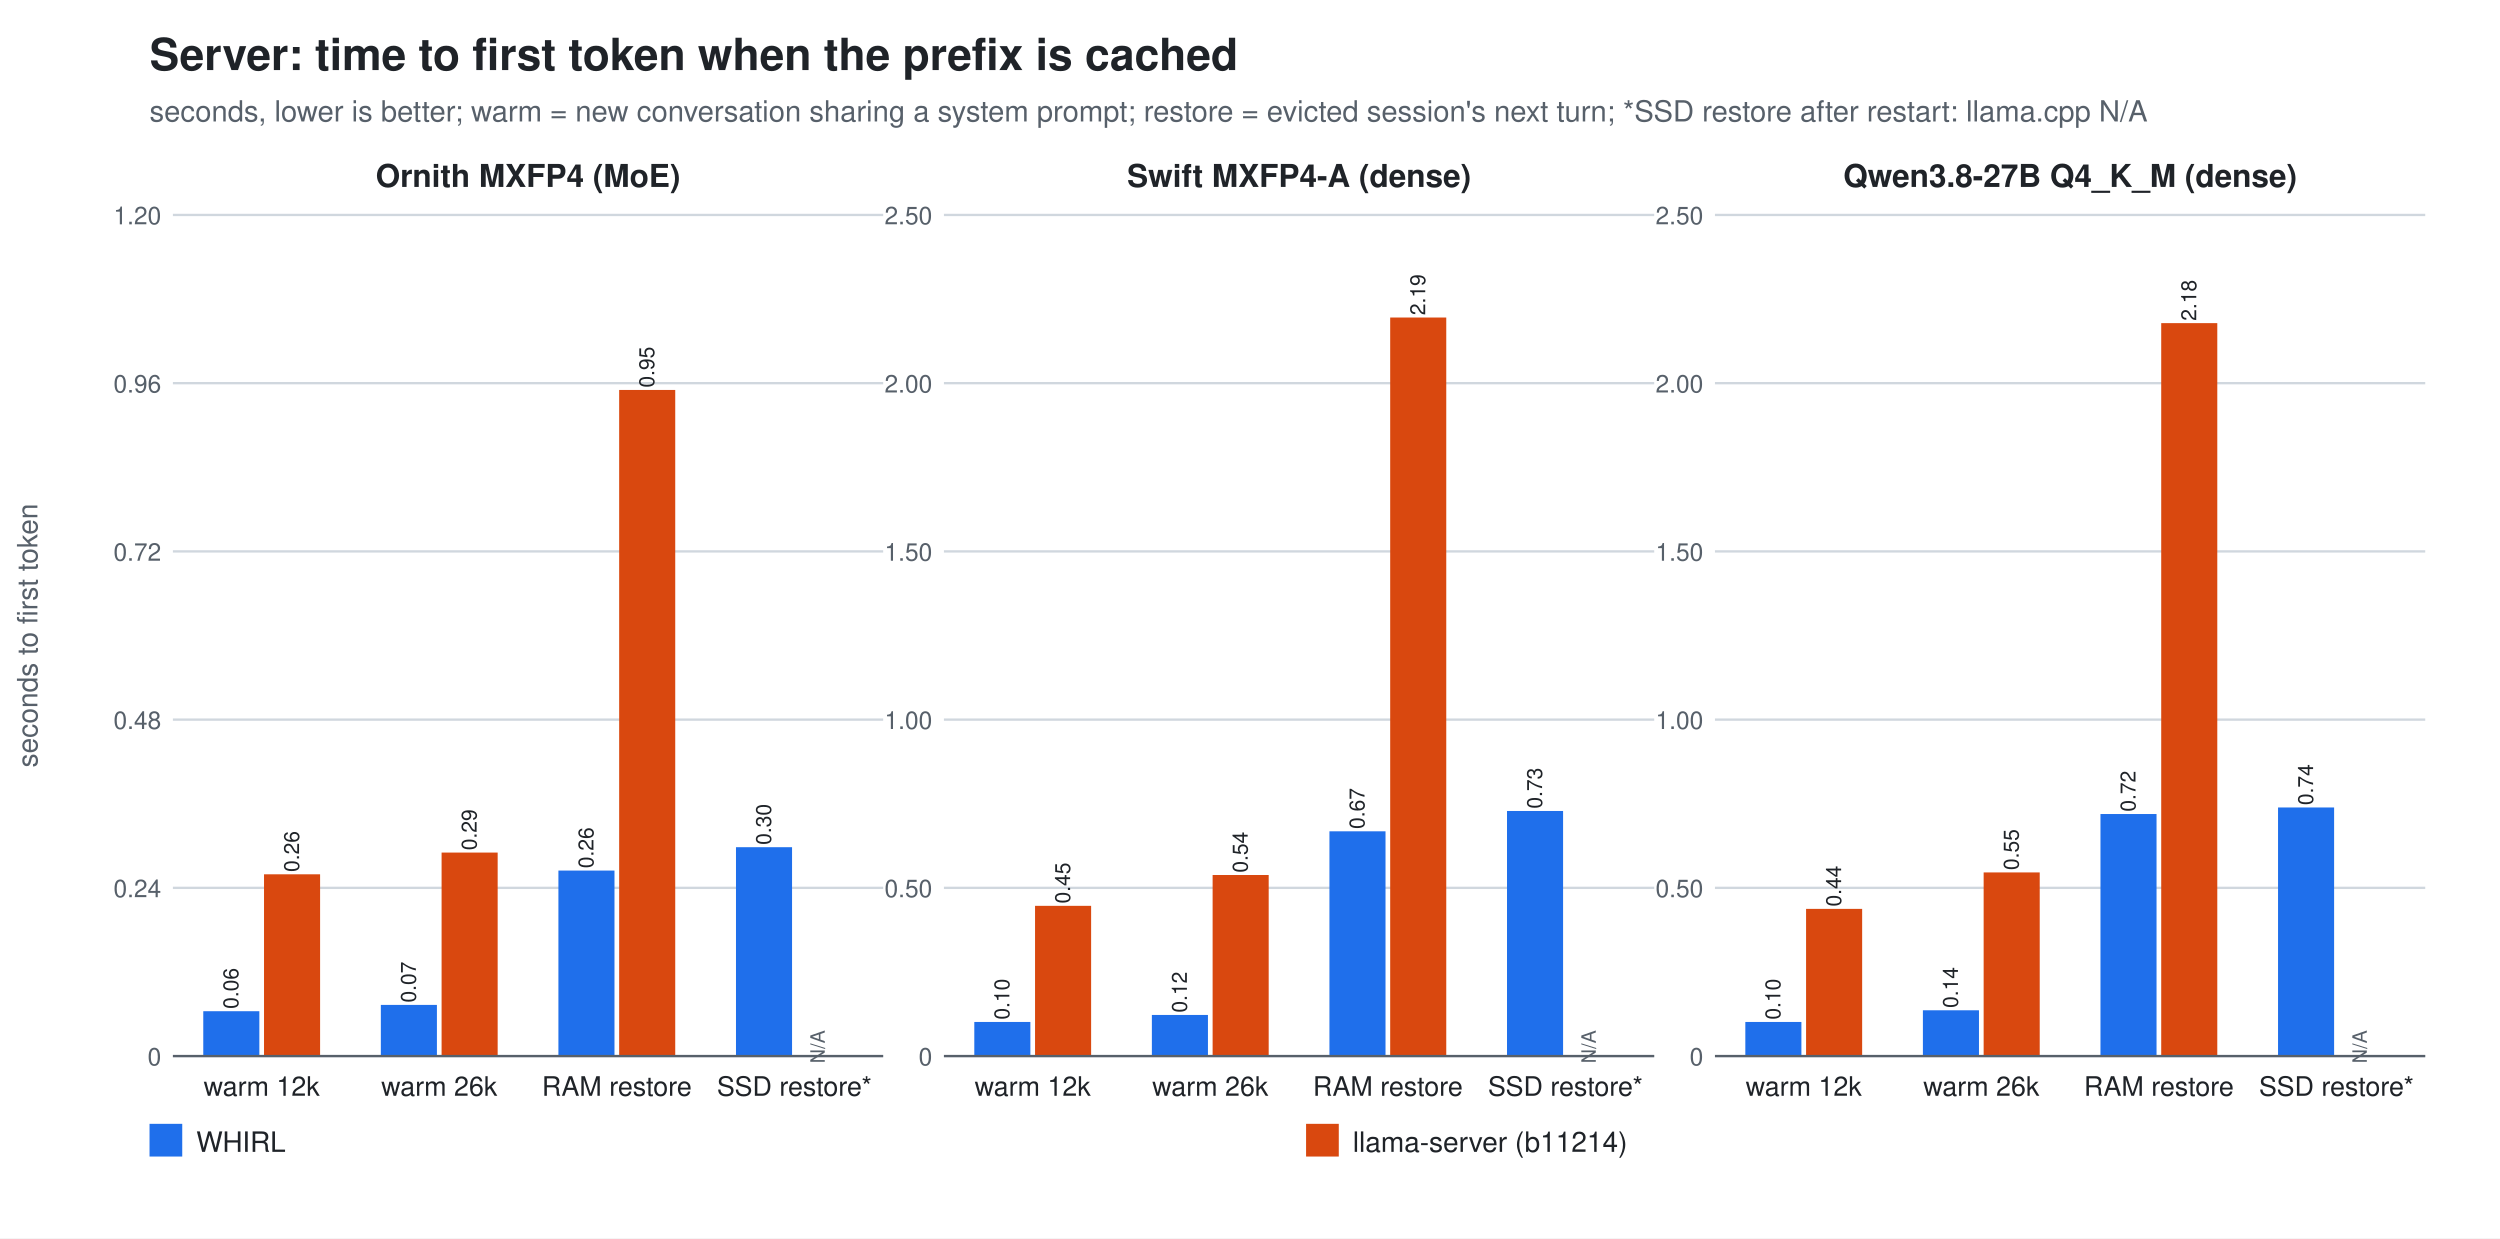
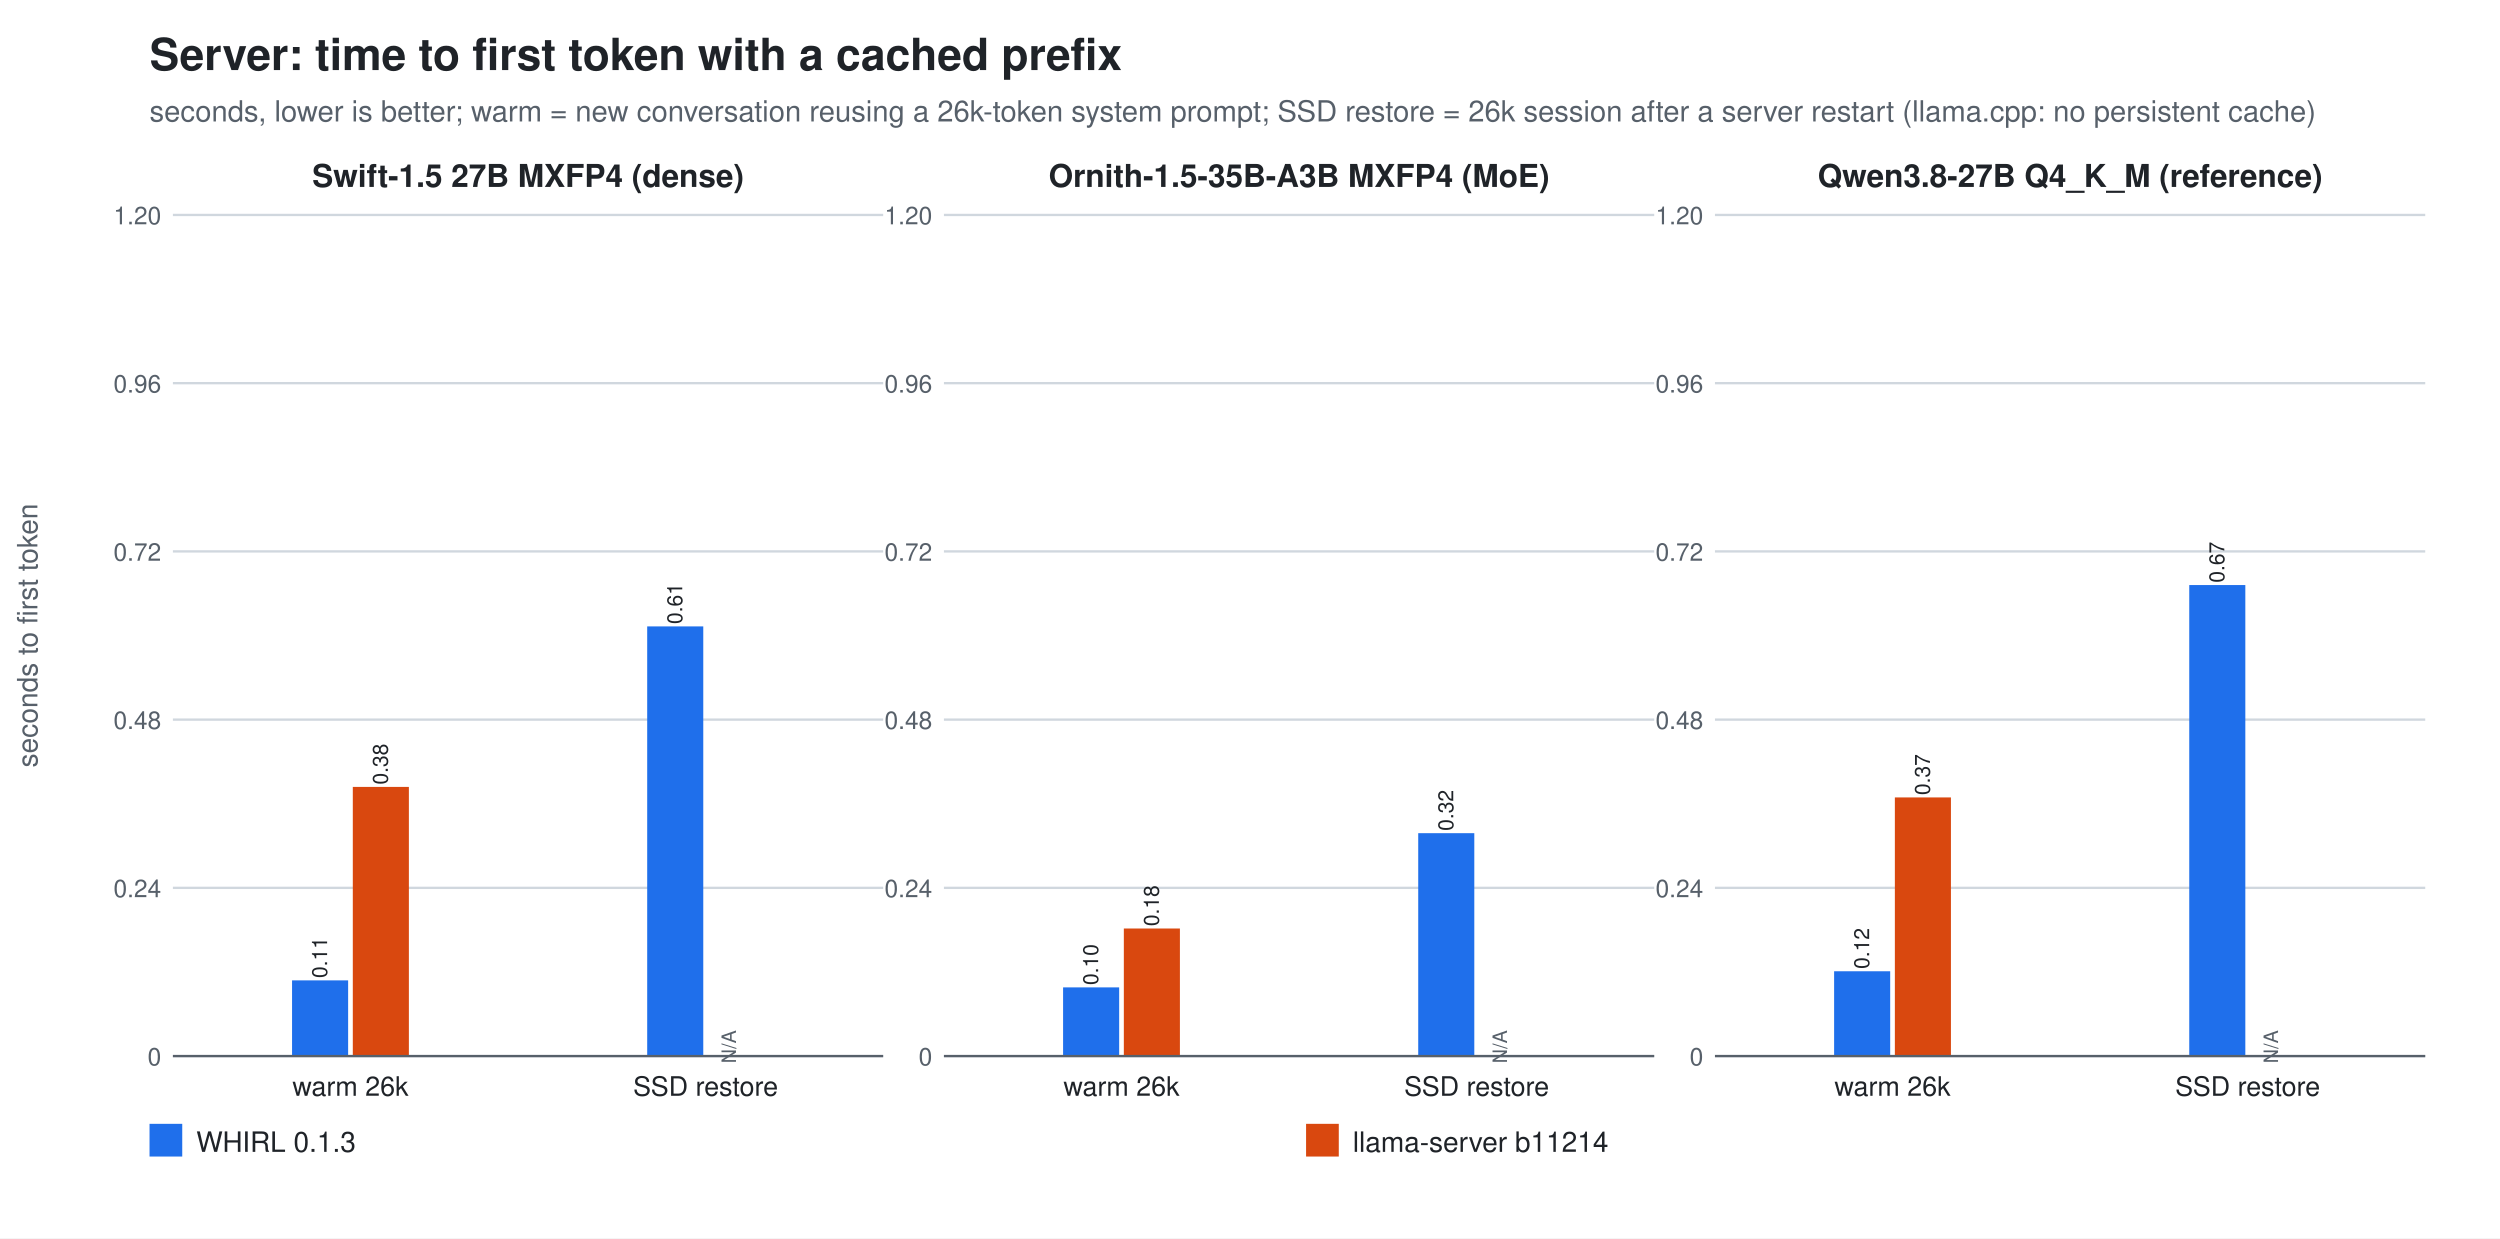
<svg xmlns="http://www.w3.org/2000/svg" width="1070" height="530" viewBox="0 0 1070 530" font-family="Segoe UI, Helvetica, Arial, sans-serif">
  <rect width="1070" height="530" fill="#ffffff" />
  <defs>
    <pattern id="hatch" width="6" height="6" patternUnits="userSpaceOnUse" patternTransform="rotate(45)">
      <rect width="6" height="6" fill="white" />
      <line x1="0" y1="0" x2="0" y2="6" stroke="#000" stroke-opacity="0.55" stroke-width="2.4" />
    </pattern>
  </defs>
-   <text x="64" y="30" font-size="19" font-weight="600" fill="#1f2328">Server: time to first token when the prefix is cached</text>
-   <text x="64" y="52" font-size="12.5" fill="#57606a">seconds, lower is better; warm = new conversation sharing a system prompt; restore = evicted session's next turn; *SSD restore after restart: llama.cpp N/A</text>
-   <text x="226.0" y="80" font-size="13.5" font-weight="600" text-anchor="middle" fill="#1f2328">Ornith MXFP4 (MoE)</text>
+   <text x="64" y="30" font-size="19" font-weight="600" fill="#1f2328">Server: time to first token with a cached prefix</text>
+   <text x="64" y="52" font-size="12.5" fill="#57606a">seconds, lower is better; warm = new conversation reusing a 26k-token system prompt; SSD restore = 26k session after a server restart (llama.cpp: no persistent cache)</text>
+   <text x="226.0" y="80" font-size="13.5" font-weight="600" text-anchor="middle" fill="#1f2328">Swift-1.5 27B MXFP4 (dense)</text>
  <line x1="74" x2="378" y1="452.0" y2="452.0" stroke="#d0d7de" stroke-width="1" />
  <text x="69" y="456.0" font-size="10.5" text-anchor="end" fill="#57606a">0</text>
  <line x1="74" x2="378" y1="380.0" y2="380.0" stroke="#d0d7de" stroke-width="1" />
  <text x="69" y="384.0" font-size="10.5" text-anchor="end" fill="#57606a">0.24</text>
  <line x1="74" x2="378" y1="308.0" y2="308.0" stroke="#d0d7de" stroke-width="1" />
  <text x="69" y="312.0" font-size="10.5" text-anchor="end" fill="#57606a">0.48</text>
  <line x1="74" x2="378" y1="236.0" y2="236.0" stroke="#d0d7de" stroke-width="1" />
  <text x="69" y="240.0" font-size="10.5" text-anchor="end" fill="#57606a">0.72</text>
  <line x1="74" x2="378" y1="164.0" y2="164.0" stroke="#d0d7de" stroke-width="1" />
  <text x="69" y="168.0" font-size="10.5" text-anchor="end" fill="#57606a">0.96</text>
  <line x1="74" x2="378" y1="92.0" y2="92.0" stroke="#d0d7de" stroke-width="1" />
  <text x="69" y="96.0" font-size="10.5" text-anchor="end" fill="#57606a">1.20</text>
-   <rect x="87.0" y="432.8" width="24.0" height="19.2" fill="#1f6feb" />
-   <text x="99.0" y="428.8" font-size="9" text-anchor="start" fill="#1f2328" transform="rotate(-90 102.0 428.8)">0.06</text>
-   <rect x="113.0" y="374.2" width="24.0" height="77.8" fill="#d9480f" />
-   <text x="125.0" y="370.2" font-size="9" text-anchor="start" fill="#1f2328" transform="rotate(-90 128.0 370.2)">0.26</text>
-   <text x="112.0" y="469" font-size="11.5" text-anchor="middle" fill="#1f2328">warm 12k</text>
-   <rect x="163.0" y="430.1" width="24.0" height="21.9" fill="#1f6feb" />
-   <text x="175.0" y="426.1" font-size="9" text-anchor="start" fill="#1f2328" transform="rotate(-90 178.0 426.1)">0.07</text>
-   <rect x="189.0" y="364.9" width="24.0" height="87.1" fill="#d9480f" />
-   <text x="201.0" y="360.9" font-size="9" text-anchor="start" fill="#1f2328" transform="rotate(-90 204.0 360.9)">0.29</text>
-   <text x="188.0" y="469" font-size="11.5" text-anchor="middle" fill="#1f2328">warm 26k</text>
-   <rect x="239.0" y="372.6" width="24.0" height="79.4" fill="#1f6feb" />
-   <text x="251.0" y="368.6" font-size="9" text-anchor="start" fill="#1f2328" transform="rotate(-90 254.0 368.6)">0.26</text>
-   <rect x="265.0" y="166.9" width="24.0" height="285.1" fill="#d9480f" />
-   <text x="277.0" y="162.9" font-size="9" text-anchor="start" fill="#1f2328" transform="rotate(-90 280.0 162.9)">0.95</text>
-   <text x="264.0" y="469" font-size="11.5" text-anchor="middle" fill="#1f2328">RAM restore</text>
-   <rect x="315.0" y="362.6" width="24.0" height="89.4" fill="#1f6feb" />
-   <text x="327.0" y="358.6" font-size="9" text-anchor="start" fill="#1f2328" transform="rotate(-90 330.0 358.6)">0.30</text>
-   <text x="353.0" y="448" font-size="8.5" text-anchor="middle" fill="#57606a" transform="rotate(-90 353.0 448)">N/A</text>
-   <text x="340.0" y="469" font-size="11.5" text-anchor="middle" fill="#1f2328">SSD restore*</text>
+   <rect x="125.0" y="419.6" width="24.0" height="32.4" fill="#1f6feb" />
+   <text x="137.0" y="415.6" font-size="9" text-anchor="start" fill="#1f2328" transform="rotate(-90 140.0 415.6)">0.11</text>
+   <rect x="151.0" y="336.8" width="24.0" height="115.2" fill="#d9480f" />
+   <text x="163.0" y="332.8" font-size="9" text-anchor="start" fill="#1f2328" transform="rotate(-90 166.0 332.8)">0.38</text>
+   <text x="150.0" y="469" font-size="11.5" text-anchor="middle" fill="#1f2328">warm 26k</text>
+   <rect x="277.0" y="268.1" width="24.0" height="183.9" fill="#1f6feb" />
+   <text x="289.0" y="264.1" font-size="9" text-anchor="start" fill="#1f2328" transform="rotate(-90 292.0 264.1)">0.61</text>
+   <text x="315.0" y="448" font-size="8.5" text-anchor="middle" fill="#57606a" transform="rotate(-90 315.0 448)">N/A</text>
+   <text x="302.0" y="469" font-size="11.5" text-anchor="middle" fill="#1f2328">SSD restore</text>
  <line x1="74" x2="378" y1="452" y2="452" stroke="#57606a" stroke-width="1" />
-   <text x="556.0" y="80" font-size="13.5" font-weight="600" text-anchor="middle" fill="#1f2328">Swift MXFP4-A (dense)</text>
+   <text x="556.0" y="80" font-size="13.5" font-weight="600" text-anchor="middle" fill="#1f2328">Ornith-1.5-35B-A3B MXFP4 (MoE)</text>
  <line x1="404" x2="708" y1="452.0" y2="452.0" stroke="#d0d7de" stroke-width="1" />
  <text x="399" y="456.0" font-size="10.5" text-anchor="end" fill="#57606a">0</text>
  <line x1="404" x2="708" y1="380.0" y2="380.0" stroke="#d0d7de" stroke-width="1" />
-   <text x="399" y="384.0" font-size="10.5" text-anchor="end" fill="#57606a">0.50</text>
+   <text x="399" y="384.0" font-size="10.5" text-anchor="end" fill="#57606a">0.24</text>
  <line x1="404" x2="708" y1="308.0" y2="308.0" stroke="#d0d7de" stroke-width="1" />
-   <text x="399" y="312.0" font-size="10.5" text-anchor="end" fill="#57606a">1.00</text>
+   <text x="399" y="312.0" font-size="10.5" text-anchor="end" fill="#57606a">0.48</text>
  <line x1="404" x2="708" y1="236.0" y2="236.0" stroke="#d0d7de" stroke-width="1" />
-   <text x="399" y="240.0" font-size="10.5" text-anchor="end" fill="#57606a">1.50</text>
+   <text x="399" y="240.0" font-size="10.5" text-anchor="end" fill="#57606a">0.72</text>
  <line x1="404" x2="708" y1="164.0" y2="164.0" stroke="#d0d7de" stroke-width="1" />
-   <text x="399" y="168.0" font-size="10.5" text-anchor="end" fill="#57606a">2.00</text>
+   <text x="399" y="168.0" font-size="10.5" text-anchor="end" fill="#57606a">0.96</text>
  <line x1="404" x2="708" y1="92.0" y2="92.0" stroke="#d0d7de" stroke-width="1" />
-   <text x="399" y="96.0" font-size="10.5" text-anchor="end" fill="#57606a">2.50</text>
-   <rect x="417.0" y="437.4" width="24.0" height="14.6" fill="#1f6feb" />
-   <text x="429.0" y="433.4" font-size="9" text-anchor="start" fill="#1f2328" transform="rotate(-90 432.0 433.4)">0.10</text>
-   <rect x="443.0" y="387.7" width="24.0" height="64.3" fill="#d9480f" />
-   <text x="455.0" y="383.7" font-size="9" text-anchor="start" fill="#1f2328" transform="rotate(-90 458.0 383.7)">0.45</text>
-   <text x="442.0" y="469" font-size="11.5" text-anchor="middle" fill="#1f2328">warm 12k</text>
-   <rect x="493.0" y="434.4" width="24.0" height="17.6" fill="#1f6feb" />
-   <text x="505.0" y="430.4" font-size="9" text-anchor="start" fill="#1f2328" transform="rotate(-90 508.0 430.4)">0.12</text>
-   <rect x="519.0" y="374.5" width="24.0" height="77.5" fill="#d9480f" />
-   <text x="531.0" y="370.5" font-size="9" text-anchor="start" fill="#1f2328" transform="rotate(-90 534.0 370.5)">0.54</text>
-   <text x="518.0" y="469" font-size="11.5" text-anchor="middle" fill="#1f2328">warm 26k</text>
-   <rect x="569.0" y="355.8" width="24.0" height="96.2" fill="#1f6feb" />
-   <text x="581.0" y="351.8" font-size="9" text-anchor="start" fill="#1f2328" transform="rotate(-90 584.0 351.8)">0.67</text>
-   <rect x="595.0" y="135.9" width="24.0" height="316.1" fill="#d9480f" />
-   <text x="607.0" y="131.9" font-size="9" text-anchor="start" fill="#1f2328" transform="rotate(-90 610.0 131.9)">2.19</text>
-   <text x="594.0" y="469" font-size="11.5" text-anchor="middle" fill="#1f2328">RAM restore</text>
-   <rect x="645.0" y="347.1" width="24.0" height="104.9" fill="#1f6feb" />
-   <text x="657.0" y="343.1" font-size="9" text-anchor="start" fill="#1f2328" transform="rotate(-90 660.0 343.1)">0.73</text>
-   <text x="683.0" y="448" font-size="8.5" text-anchor="middle" fill="#57606a" transform="rotate(-90 683.0 448)">N/A</text>
-   <text x="670.0" y="469" font-size="11.5" text-anchor="middle" fill="#1f2328">SSD restore*</text>
+   <text x="399" y="96.0" font-size="10.5" text-anchor="end" fill="#57606a">1.20</text>
+   <rect x="455.0" y="422.6" width="24.0" height="29.4" fill="#1f6feb" />
+   <text x="467.0" y="418.6" font-size="9" text-anchor="start" fill="#1f2328" transform="rotate(-90 470.0 418.6)">0.10</text>
+   <rect x="481.0" y="397.4" width="24.0" height="54.6" fill="#d9480f" />
+   <text x="493.0" y="393.4" font-size="9" text-anchor="start" fill="#1f2328" transform="rotate(-90 496.0 393.4)">0.18</text>
+   <text x="480.0" y="469" font-size="11.5" text-anchor="middle" fill="#1f2328">warm 26k</text>
+   <rect x="607.0" y="356.6" width="24.0" height="95.4" fill="#1f6feb" />
+   <text x="619.0" y="352.6" font-size="9" text-anchor="start" fill="#1f2328" transform="rotate(-90 622.0 352.6)">0.32</text>
+   <text x="645.0" y="448" font-size="8.5" text-anchor="middle" fill="#57606a" transform="rotate(-90 645.0 448)">N/A</text>
+   <text x="632.0" y="469" font-size="11.5" text-anchor="middle" fill="#1f2328">SSD restore</text>
  <line x1="404" x2="708" y1="452" y2="452" stroke="#57606a" stroke-width="1" />
-   <text x="886.0" y="80" font-size="13.5" font-weight="600" text-anchor="middle" fill="#1f2328">Qwen3.8-27B Q4_K_M (dense)</text>
+   <text x="886.0" y="80" font-size="13.5" font-weight="600" text-anchor="middle" fill="#1f2328">Qwen3.8-27B Q4_K_M (reference)</text>
  <line x1="734" x2="1038" y1="452.0" y2="452.0" stroke="#d0d7de" stroke-width="1" />
  <text x="729" y="456.0" font-size="10.5" text-anchor="end" fill="#57606a">0</text>
  <line x1="734" x2="1038" y1="380.0" y2="380.0" stroke="#d0d7de" stroke-width="1" />
-   <text x="729" y="384.0" font-size="10.5" text-anchor="end" fill="#57606a">0.50</text>
+   <text x="729" y="384.0" font-size="10.5" text-anchor="end" fill="#57606a">0.24</text>
  <line x1="734" x2="1038" y1="308.0" y2="308.0" stroke="#d0d7de" stroke-width="1" />
-   <text x="729" y="312.0" font-size="10.5" text-anchor="end" fill="#57606a">1.00</text>
+   <text x="729" y="312.0" font-size="10.5" text-anchor="end" fill="#57606a">0.48</text>
  <line x1="734" x2="1038" y1="236.0" y2="236.0" stroke="#d0d7de" stroke-width="1" />
-   <text x="729" y="240.0" font-size="10.5" text-anchor="end" fill="#57606a">1.50</text>
+   <text x="729" y="240.0" font-size="10.5" text-anchor="end" fill="#57606a">0.72</text>
  <line x1="734" x2="1038" y1="164.0" y2="164.0" stroke="#d0d7de" stroke-width="1" />
-   <text x="729" y="168.0" font-size="10.5" text-anchor="end" fill="#57606a">2.00</text>
+   <text x="729" y="168.0" font-size="10.5" text-anchor="end" fill="#57606a">0.96</text>
  <line x1="734" x2="1038" y1="92.0" y2="92.0" stroke="#d0d7de" stroke-width="1" />
-   <text x="729" y="96.0" font-size="10.5" text-anchor="end" fill="#57606a">2.50</text>
-   <rect x="747.0" y="437.4" width="24.0" height="14.6" fill="#1f6feb" />
-   <text x="759.0" y="433.4" font-size="9" text-anchor="start" fill="#1f2328" transform="rotate(-90 762.0 433.4)">0.10</text>
-   <rect x="773.0" y="389.0" width="24.0" height="63.0" fill="#d9480f" />
-   <text x="785.0" y="385.0" font-size="9" text-anchor="start" fill="#1f2328" transform="rotate(-90 788.0 385.0)">0.44</text>
-   <text x="772.0" y="469" font-size="11.5" text-anchor="middle" fill="#1f2328">warm 12k</text>
-   <rect x="823.0" y="432.4" width="24.0" height="19.6" fill="#1f6feb" />
-   <text x="835.0" y="428.4" font-size="9" text-anchor="start" fill="#1f2328" transform="rotate(-90 838.0 428.4)">0.14</text>
-   <rect x="849.0" y="373.4" width="24.0" height="78.6" fill="#d9480f" />
-   <text x="861.0" y="369.4" font-size="9" text-anchor="start" fill="#1f2328" transform="rotate(-90 864.0 369.4)">0.55</text>
-   <text x="848.0" y="469" font-size="11.5" text-anchor="middle" fill="#1f2328">warm 26k</text>
-   <rect x="899.0" y="348.4" width="24.0" height="103.6" fill="#1f6feb" />
-   <text x="911.0" y="344.4" font-size="9" text-anchor="start" fill="#1f2328" transform="rotate(-90 914.0 344.4)">0.72</text>
-   <rect x="925.0" y="138.3" width="24.0" height="313.7" fill="#d9480f" />
-   <text x="937.0" y="134.3" font-size="9" text-anchor="start" fill="#1f2328" transform="rotate(-90 940.0 134.3)">2.18</text>
-   <text x="924.0" y="469" font-size="11.5" text-anchor="middle" fill="#1f2328">RAM restore</text>
-   <rect x="975.0" y="345.6" width="24.0" height="106.4" fill="#1f6feb" />
-   <text x="987.0" y="341.6" font-size="9" text-anchor="start" fill="#1f2328" transform="rotate(-90 990.0 341.6)">0.74</text>
-   <text x="1013.0" y="448" font-size="8.5" text-anchor="middle" fill="#57606a" transform="rotate(-90 1013.0 448)">N/A</text>
-   <text x="1000.0" y="469" font-size="11.5" text-anchor="middle" fill="#1f2328">SSD restore*</text>
+   <text x="729" y="96.0" font-size="10.5" text-anchor="end" fill="#57606a">1.20</text>
+   <rect x="785.0" y="415.7" width="24.0" height="36.3" fill="#1f6feb" />
+   <text x="797.0" y="411.7" font-size="9" text-anchor="start" fill="#1f2328" transform="rotate(-90 800.0 411.7)">0.12</text>
+   <rect x="811.0" y="341.3" width="24.0" height="110.7" fill="#d9480f" />
+   <text x="823.0" y="337.3" font-size="9" text-anchor="start" fill="#1f2328" transform="rotate(-90 826.0 337.3)">0.37</text>
+   <text x="810.0" y="469" font-size="11.5" text-anchor="middle" fill="#1f2328">warm 26k</text>
+   <rect x="937.0" y="250.4" width="24.0" height="201.6" fill="#1f6feb" />
+   <text x="949.0" y="246.4" font-size="9" text-anchor="start" fill="#1f2328" transform="rotate(-90 952.0 246.4)">0.67</text>
+   <text x="975.0" y="448" font-size="8.5" text-anchor="middle" fill="#57606a" transform="rotate(-90 975.0 448)">N/A</text>
+   <text x="962.0" y="469" font-size="11.5" text-anchor="middle" fill="#1f2328">SSD restore</text>
  <line x1="734" x2="1038" y1="452" y2="452" stroke="#57606a" stroke-width="1" />
  <text x="16" y="272.0" font-size="12" fill="#57606a" text-anchor="middle" transform="rotate(-90 16 272.0)">seconds to first token</text>
  <rect x="64.0" y="481" width="14" height="14" fill="#1f6feb" />
-   <text x="84.0" y="493" font-size="12" fill="#1f2328">WHIRL</text>
+   <text x="84.0" y="493" font-size="12" fill="#1f2328">WHIRL 0.1.3</text>
  <rect x="559.0" y="481" width="14" height="14" fill="#d9480f" />
-   <text x="579.0" y="493" font-size="12" fill="#1f2328">llama-server (b11214)</text>
+   <text x="579.0" y="493" font-size="12" fill="#1f2328">llama-server b11214</text>
</svg>
